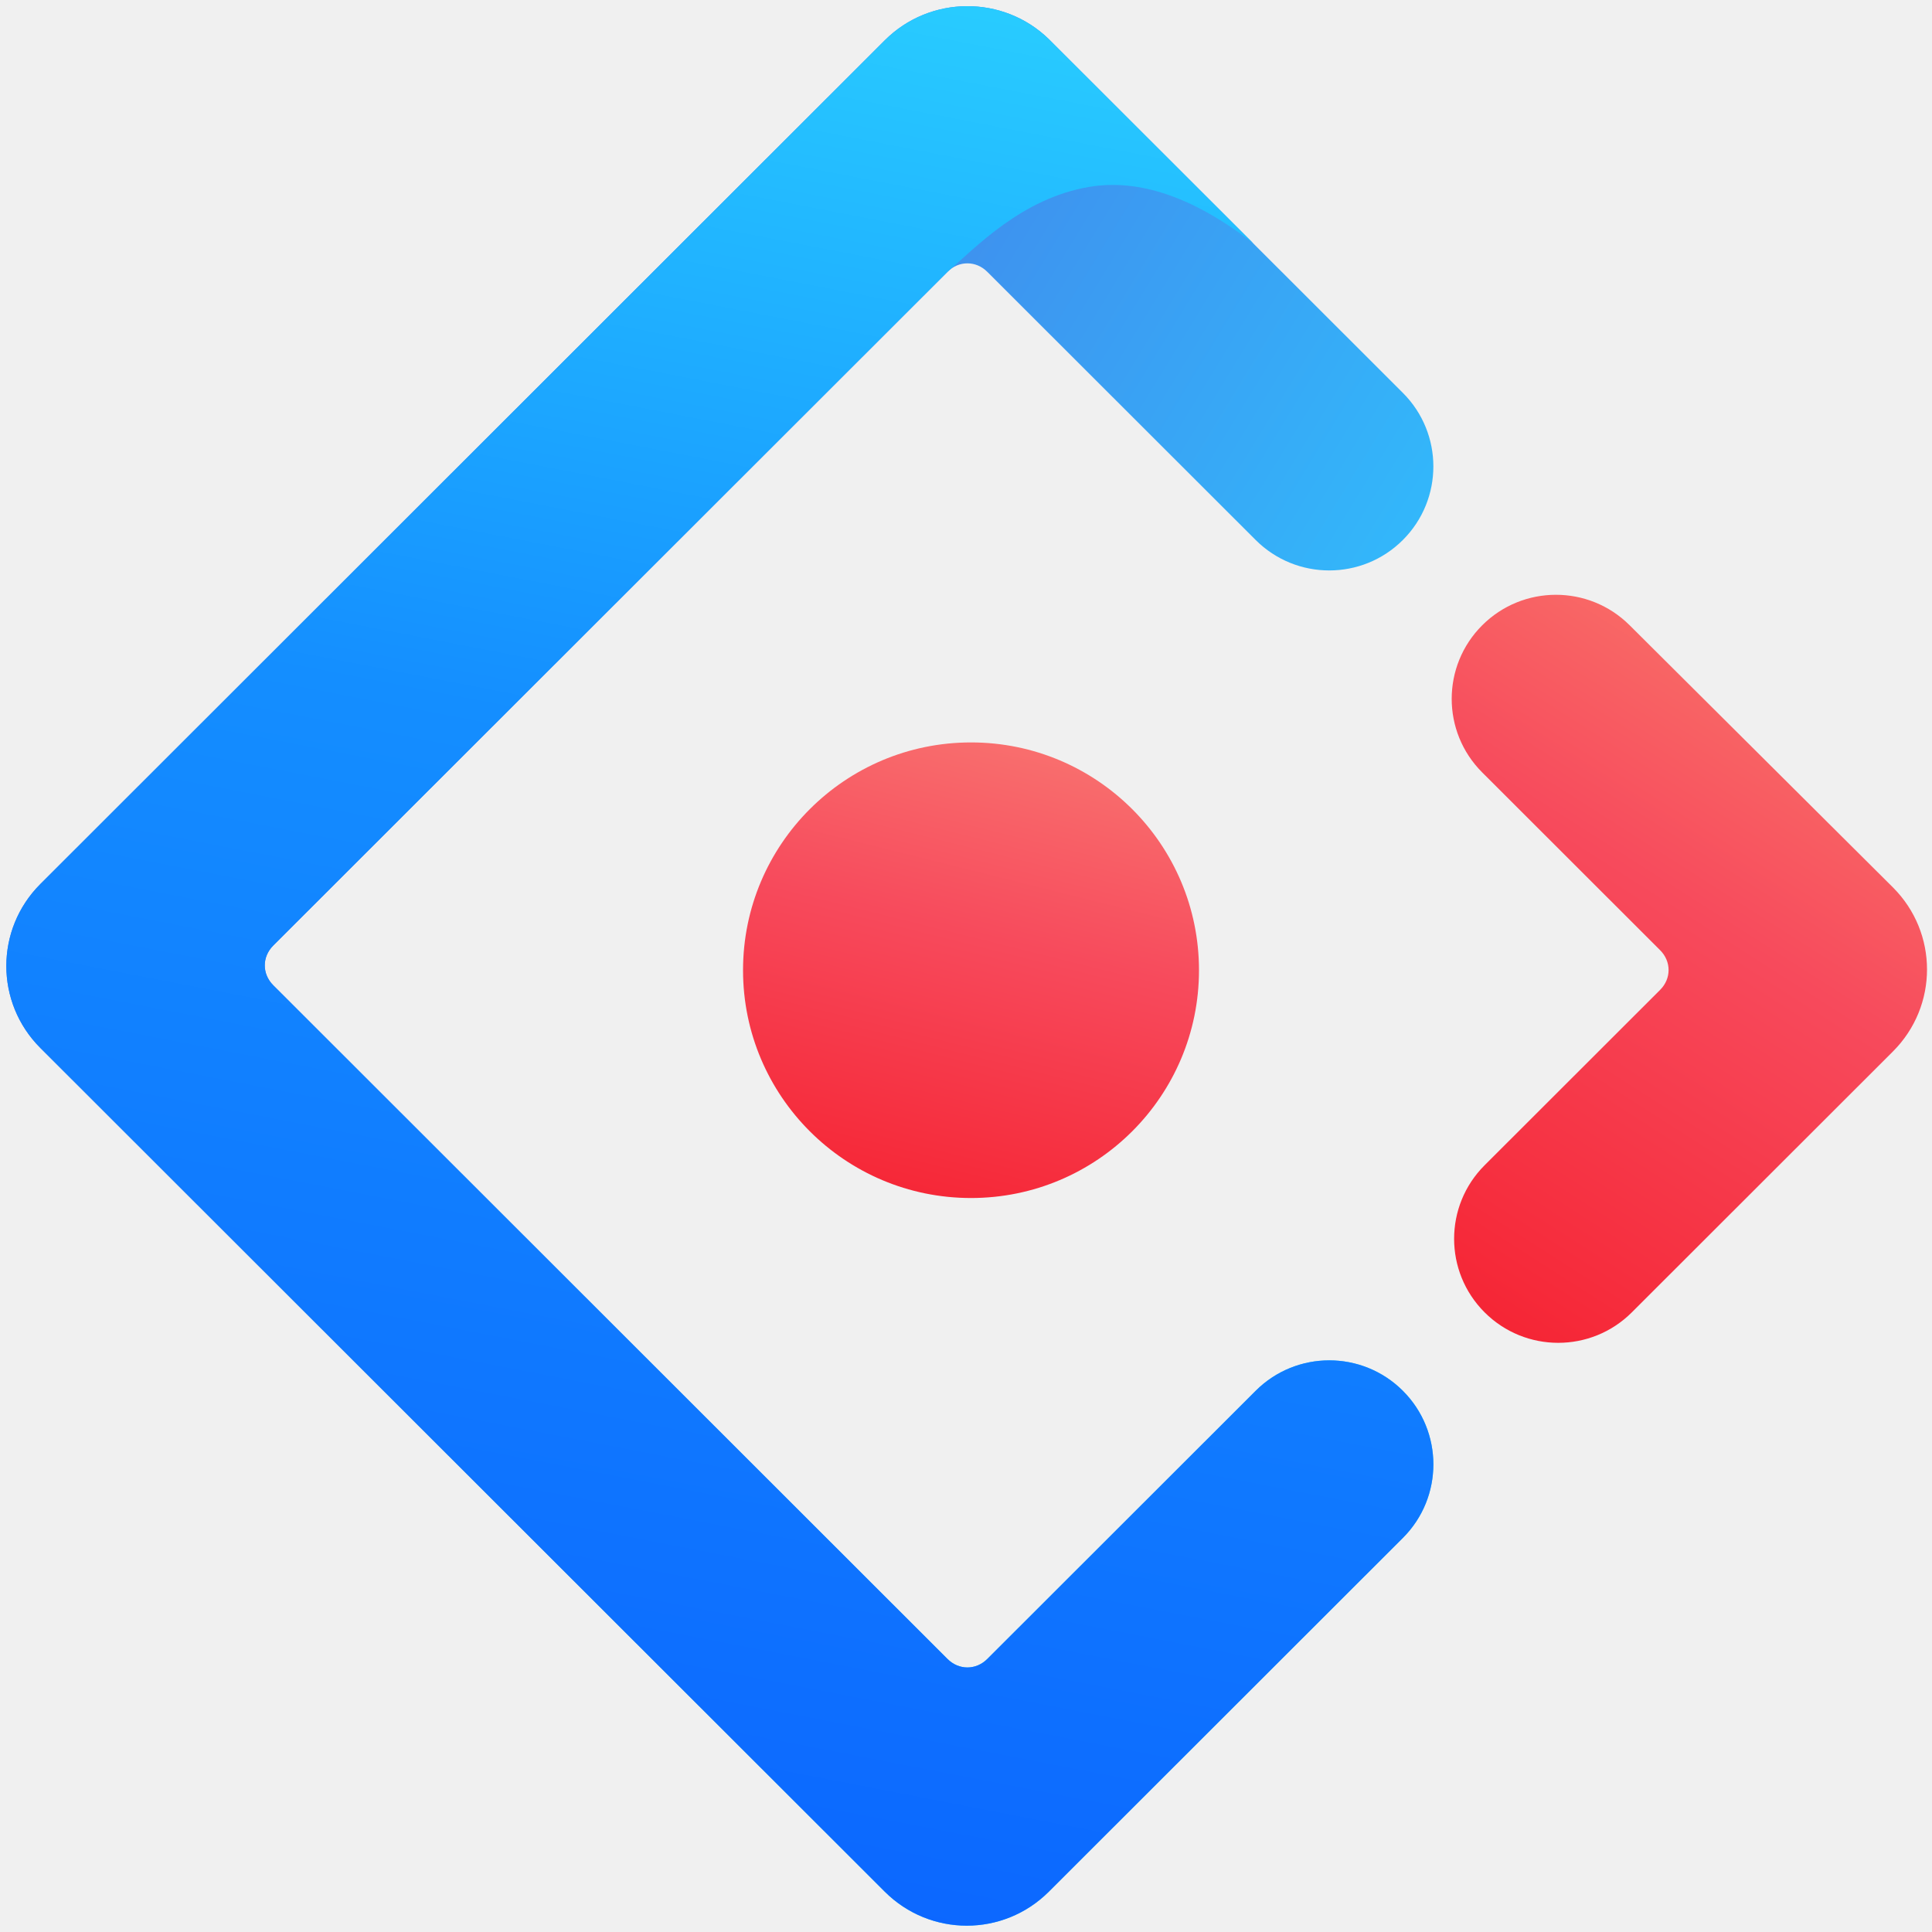
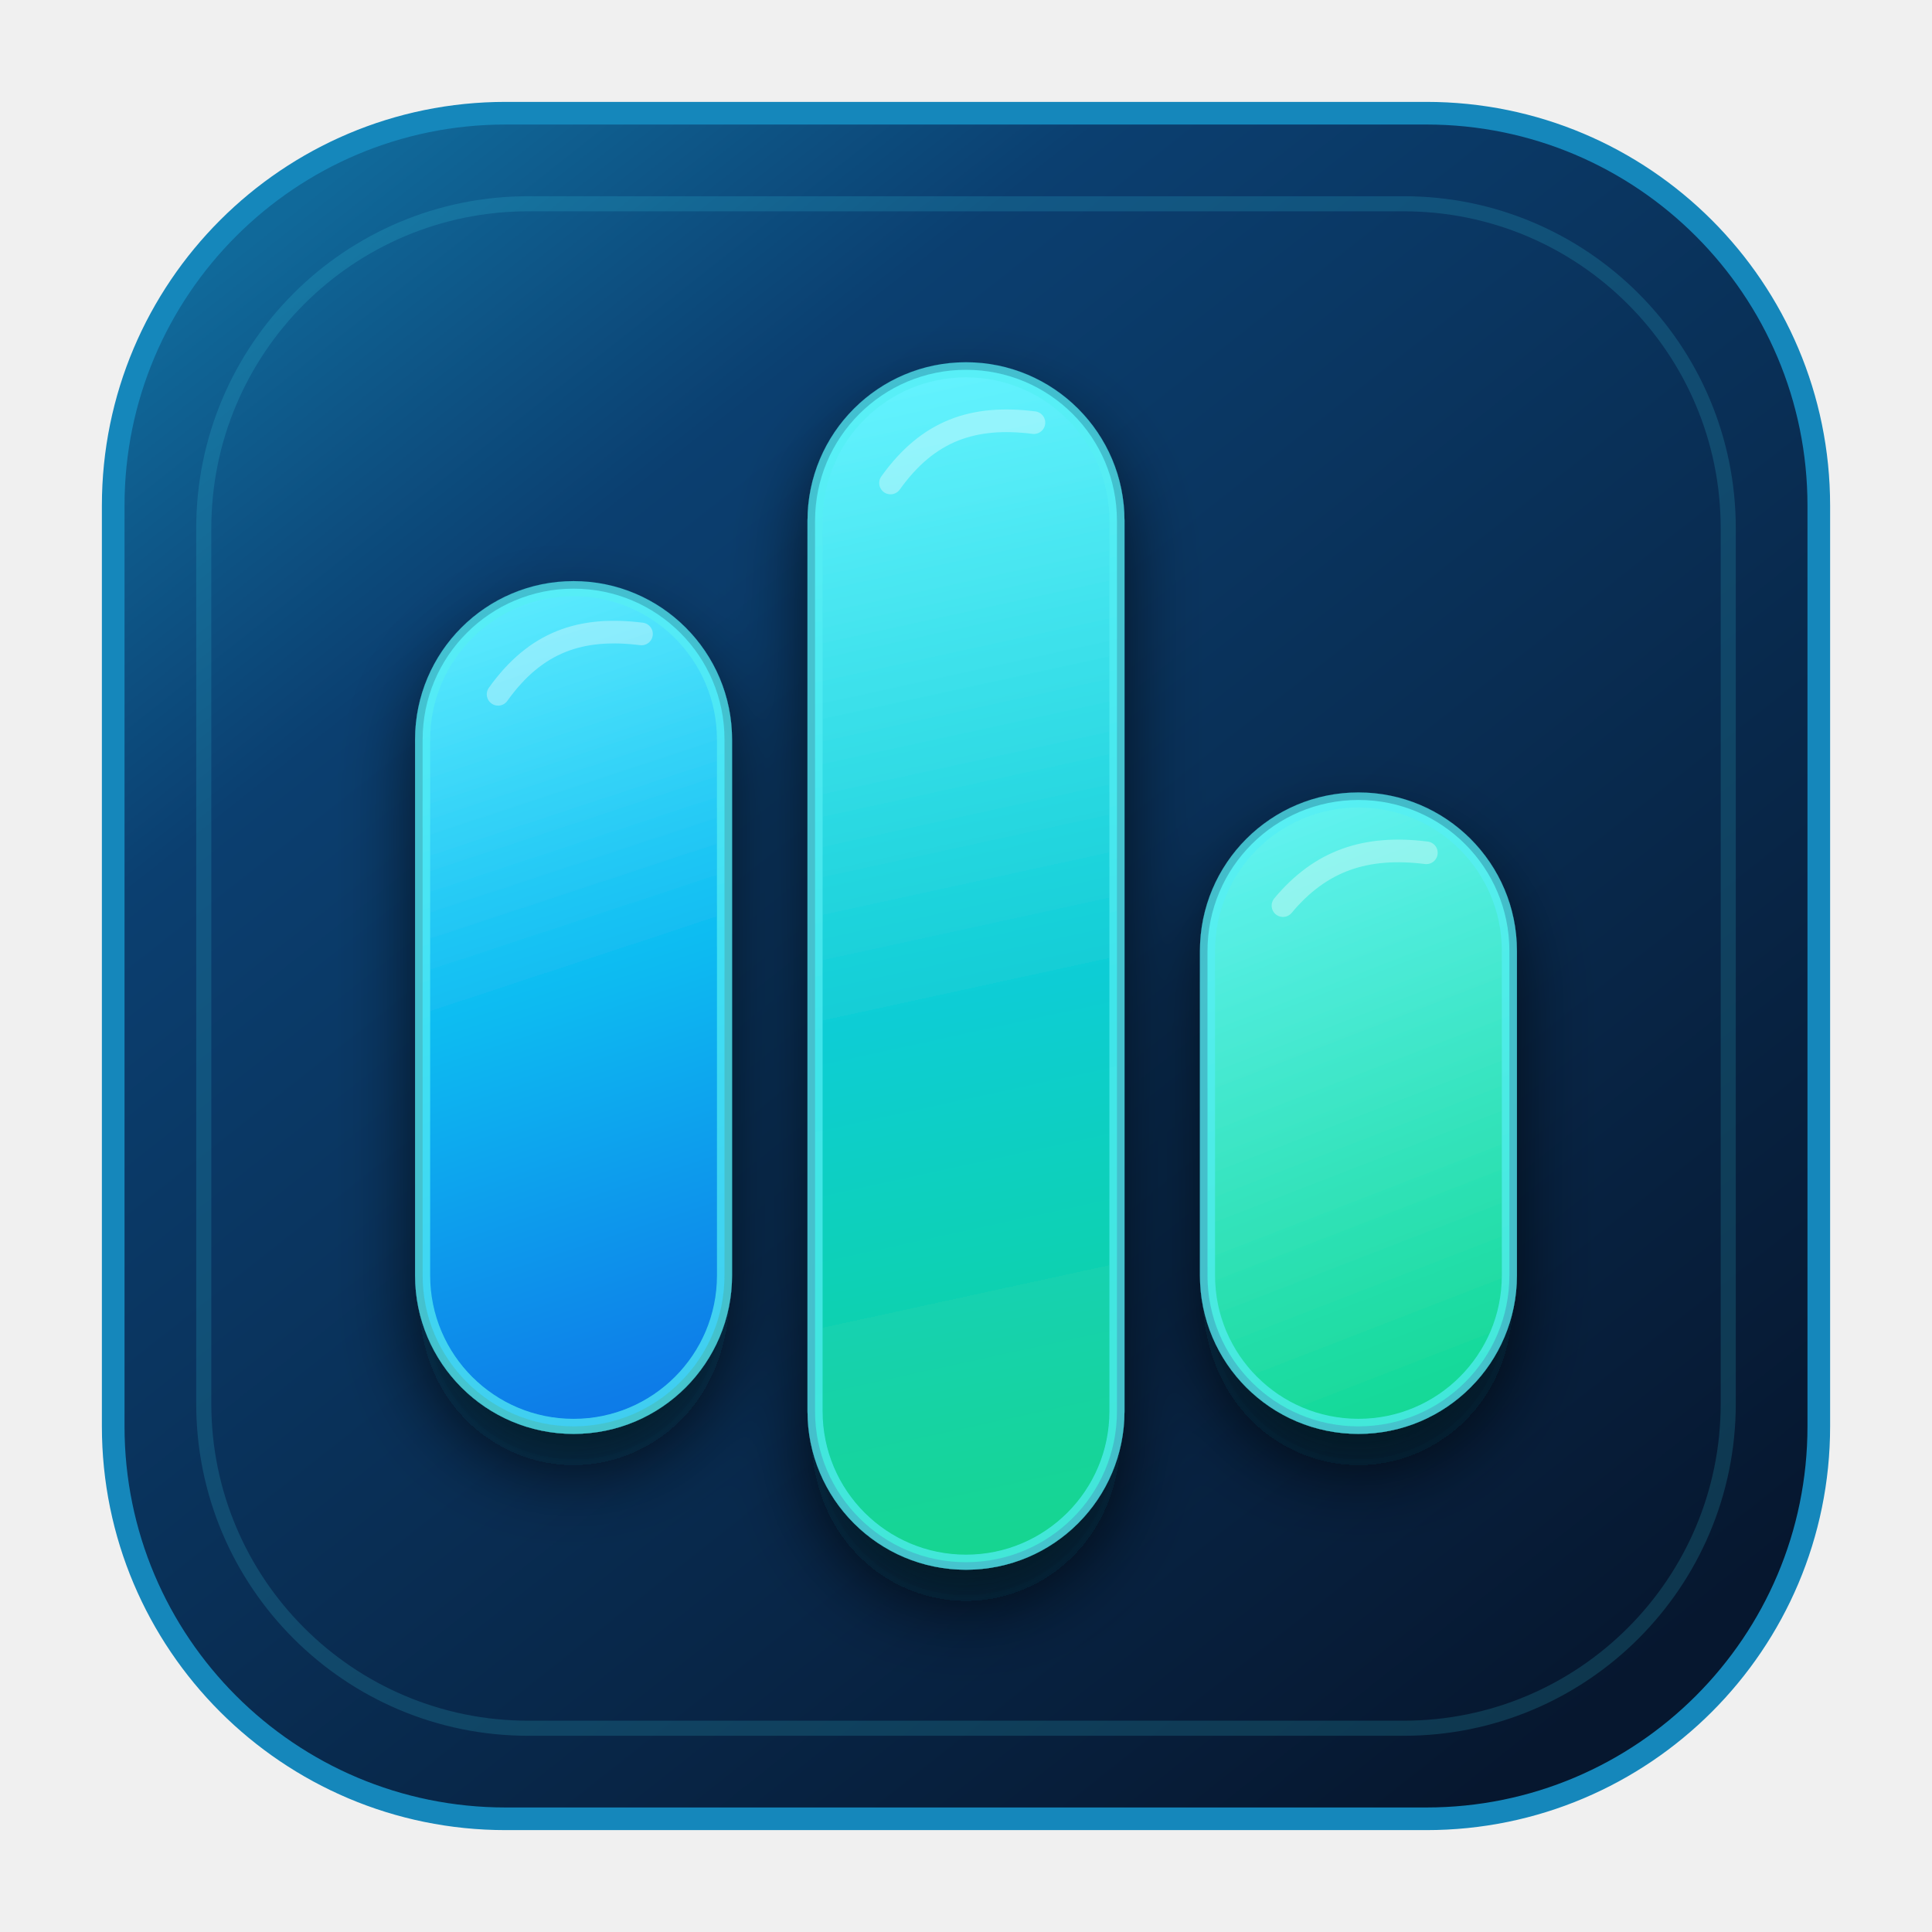
- <svg xmlns="http://www.w3.org/2000/svg" width="200" height="200" version="1.1" viewBox="0 0 200 200">
+ <svg xmlns="http://www.w3.org/2000/svg" viewBox="0 0 256 256" role="img" aria-labelledby="ncpm-logo-title">
  <defs>
-     <linearGradient id="linearGradient-1" x1="62.102%" x2="108.197%" y1="0%" y2="37.864%">
-       <stop offset="0%" stop-color="#4285EB" />
-       <stop offset="100%" stop-color="#2EC7FF" />
+     <linearGradient id="tile" x1="42" y1="25" x2="205" y2="231" gradientUnits="userSpaceOnUse">
+       <stop stop-color="#10699a" />
+       <stop offset="0.22" stop-color="#0b3f70" />
+       <stop offset="1" stop-color="#06172f" />
    </linearGradient>
-     <linearGradient id="linearGradient-2" x1="69.644%" x2="54.043%" y1="0%" y2="108.457%">
-       <stop offset="0%" stop-color="#29CDFF" />
-       <stop offset="37.86%" stop-color="#148EFF" />
-       <stop offset="100%" stop-color="#0A60FF" />
+     <linearGradient id="bar-blue" x1="60" y1="77" x2="96" y2="186" gradientUnits="userSpaceOnUse">
+       <stop stop-color="#63efff" />
+       <stop offset="0.5" stop-color="#0bbaf1" />
+       <stop offset="1" stop-color="#0876e7" />
    </linearGradient>
-     <linearGradient id="linearGradient-3" x1="69.691%" x2="16.723%" y1="-12.974%" y2="117.391%">
-       <stop offset="0%" stop-color="#FA816E" />
-       <stop offset="41.473%" stop-color="#F74A5C" />
-       <stop offset="100%" stop-color="#F51D2C" />
+     <linearGradient id="bar-teal" x1="117" y1="50" x2="151" y2="206" gradientUnits="userSpaceOnUse">
+       <stop stop-color="#65f3ff" />
+       <stop offset="0.52" stop-color="#10cdd5" />
+       <stop offset="1" stop-color="#13d68c" />
    </linearGradient>
-     <linearGradient id="linearGradient-4" x1="68.128%" x2="30.44%" y1="-35.691%" y2="114.943%">
-       <stop offset="0%" stop-color="#FA8E7D" />
-       <stop offset="51.264%" stop-color="#F74A5C" />
-       <stop offset="100%" stop-color="#F51D2C" />
+     <linearGradient id="bar-green" x1="172" y1="105" x2="203" y2="185" gradientUnits="userSpaceOnUse">
+       <stop stop-color="#63f3f3" />
+       <stop offset="1" stop-color="#10d792" />
    </linearGradient>
+     <filter id="shadow" x="-30%" y="-20%" width="160%" height="160%">
+       <feDropShadow dx="0" dy="5" stdDeviation="5" flood-color="#020b18" flood-opacity="0.72" />
+     </filter>
  </defs>
-   <g id="Page-1" fill="none" fill-rule="evenodd" stroke="none" stroke-width="1">
-     <g id="logo" transform="translate(-20, -20)">
-       <g id="Group-28-Copy-5" transform="translate(20, 20)">
-         <g id="Group-27-Copy-3">
-           <g id="Group-25" fill-rule="nonzero">
-             <g id="2">
-               <path id="Shape" fill="url(#linearGradient-1)" d="M91.588,4.177 L4.18,91.513 C-0.519,96.208 -0.519,103.792 4.18,108.487 L91.588,195.823 C96.287,200.519 103.877,200.519 108.577,195.823 L145.225,159.205 C149.434,155 149.434,148.182 145.225,143.977 C141.017,139.772 134.194,139.772 129.985,143.977 L102.202,171.737 C101.032,172.906 99.257,172.906 98.088,171.737 L28.286,101.993 C27.116,100.824 27.116,99.051 28.286,97.882 L98.088,28.138 C99.257,26.969 101.032,26.969 102.202,28.138 L129.985,55.898 C134.194,60.103 141.017,60.103 145.225,55.898 C149.434,51.693 149.434,44.876 145.225,40.671 L108.581,4.056 C103.862,-0.538 96.269,-0.501 91.588,4.177 Z" />
-               <path id="Shape" fill="url(#linearGradient-2)" d="M91.588,4.177 L4.18,91.513 C-0.519,96.208 -0.519,103.792 4.18,108.487 L91.588,195.823 C96.287,200.519 103.877,200.519 108.577,195.823 L145.225,159.205 C149.434,155 149.434,148.182 145.225,143.977 C141.017,139.772 134.194,139.772 129.985,143.977 L102.202,171.737 C101.032,172.906 99.257,172.906 98.088,171.737 L28.286,101.993 C27.116,100.824 27.116,99.051 28.286,97.882 L98.088,28.138 C101,25.627 105.752,20.542 112.73,19.352 C117.916,18.469 123.585,20.414 129.739,25.189 C125.625,21.078 118.572,14.034 108.581,4.056 C103.862,-0.538 96.269,-0.501 91.588,4.177 Z" />
-             </g>
-             <path id="Shape" fill="url(#linearGradient-3)" d="M153.686,135.855 C157.894,140.06 164.717,140.06 168.926,135.855 L195.96,108.843 C200.659,104.147 200.659,96.564 195.961,91.869 L168.691,64.718 C164.472,60.518 157.647,60.524 153.436,64.732 C149.227,68.937 149.227,75.754 153.436,79.959 L171.854,98.362 C173.024,99.531 173.024,101.305 171.854,102.473 L153.686,120.627 C149.477,124.832 149.477,131.65 153.686,135.855 Z" />
-           </g>
-           <ellipse id="Combined-Shape" cx="100.519" cy="100.437" fill="url(#linearGradient-4)" rx="23.6" ry="23.581" />
-         </g>
-       </g>
-     </g>
+   <rect x="15" y="15" width="226" height="226" rx="52" fill="url(#tile)" stroke="#1587bb" stroke-width="3" />
+   <rect x="27" y="27" width="202" height="202" rx="43" fill="none" stroke="#3edff0" stroke-opacity="0.16" stroke-width="2" />
+   <g filter="url(#shadow)" stroke="#55eff4" stroke-opacity="0.72" stroke-width="2">
+     <rect x="56" y="78" width="40" height="111" rx="20" fill="url(#bar-blue)" />
+     <rect x="108" y="49" width="40" height="158" rx="20" fill="url(#bar-teal)" />
+     <rect x="160" y="106" width="40" height="83" rx="20" fill="url(#bar-green)" />
+   </g>
+   <g fill="none" stroke="#fff" stroke-linecap="round" stroke-opacity="0.34" stroke-width="3">
+     <path d="M66 92c5-7 11-9 19-8" />
+     <path d="M118 64c5-7 11-9 19-8" />
+     <path d="M170 120c5-6 11-8 19-7" />
  </g>
</svg>
